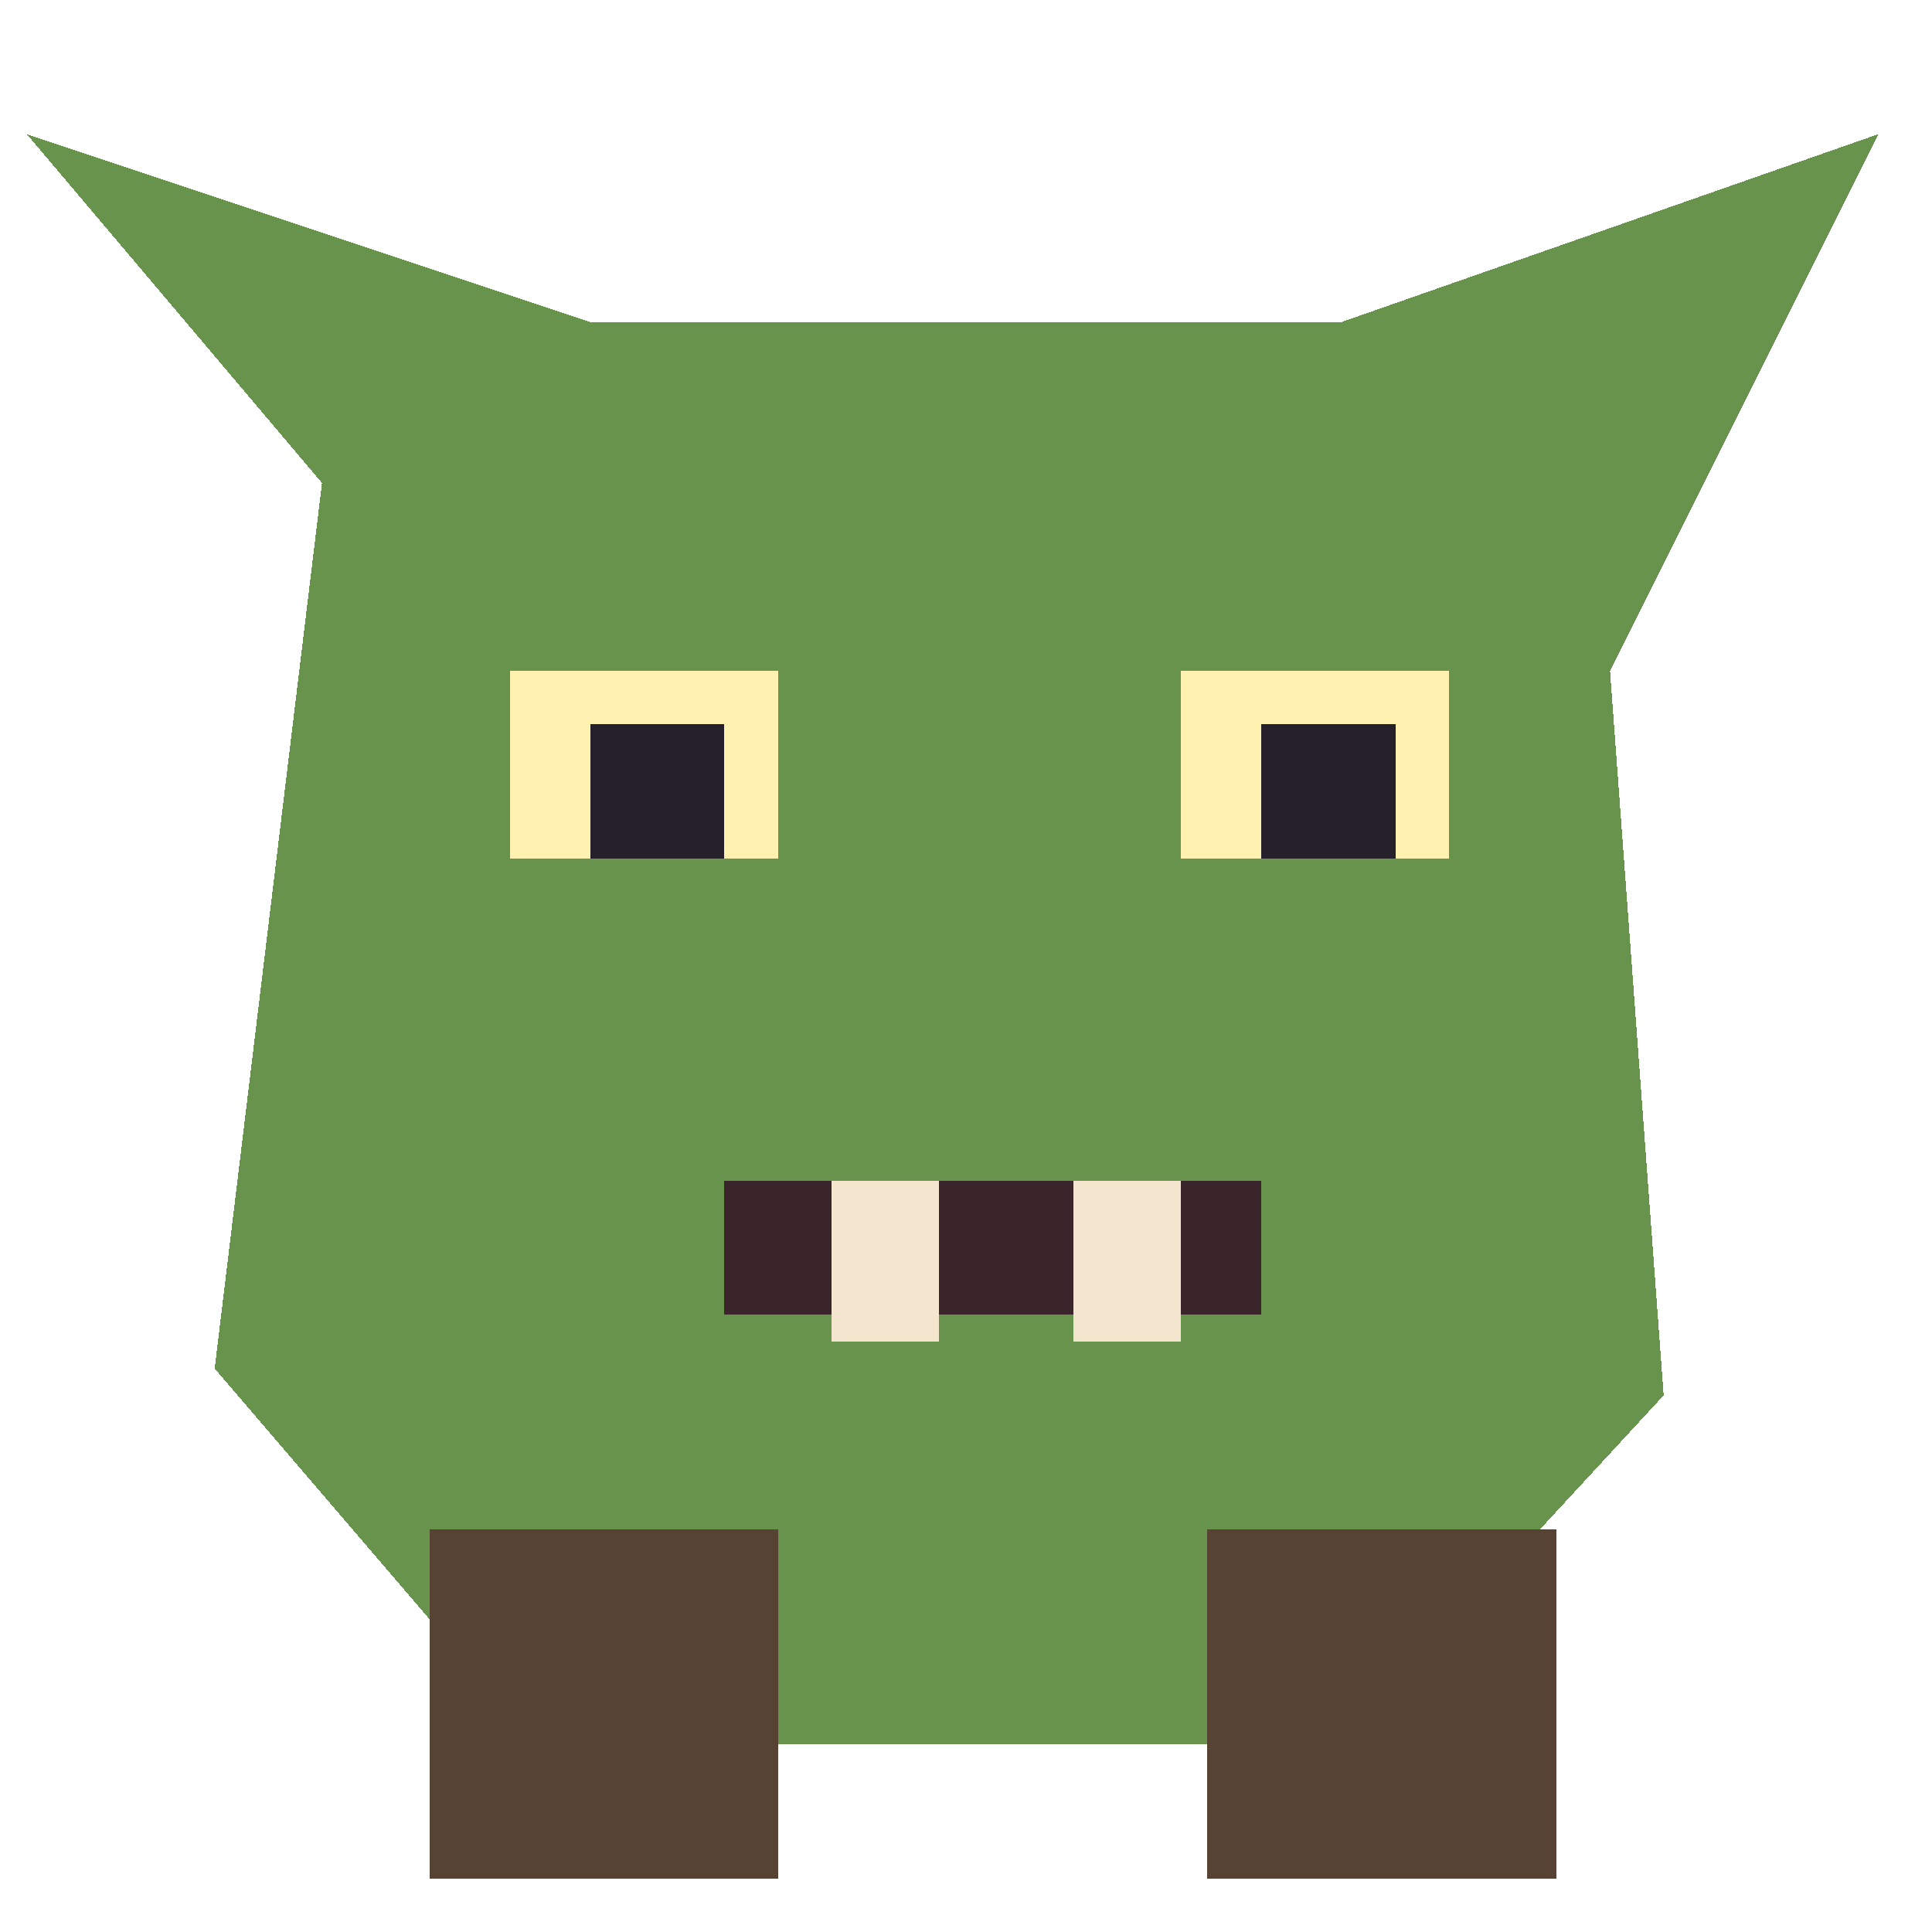
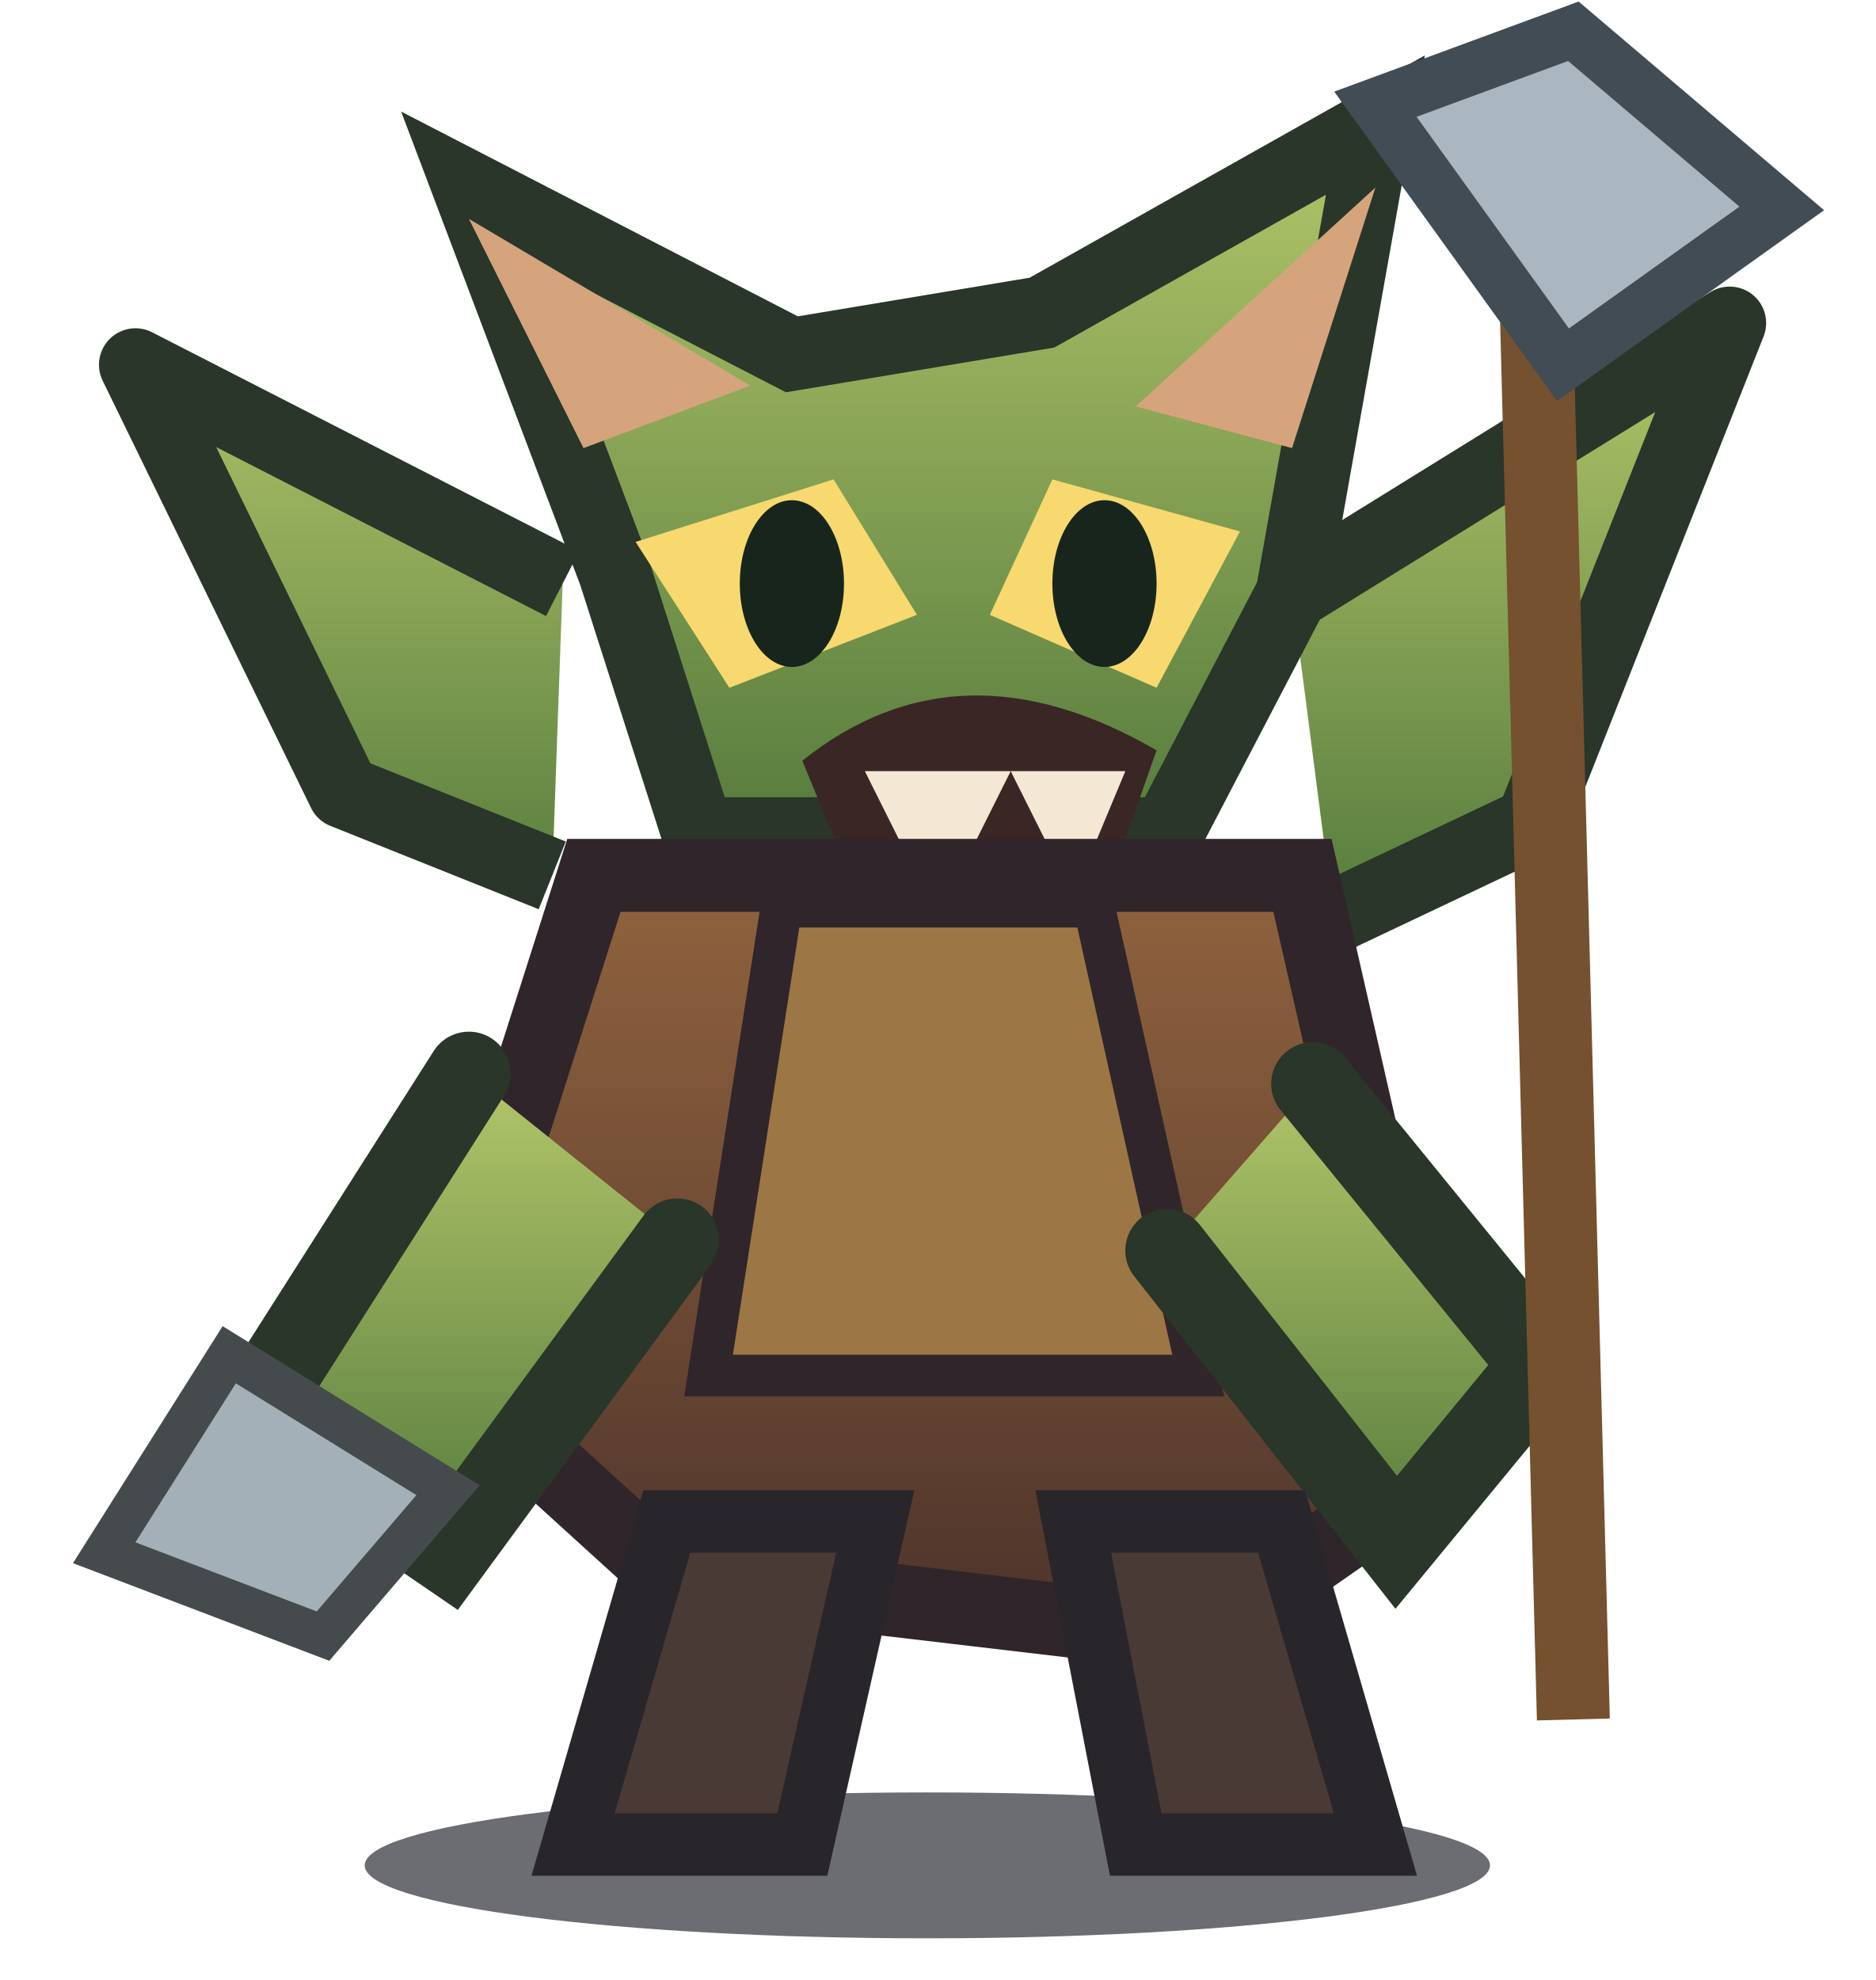
- <svg xmlns="http://www.w3.org/2000/svg" viewBox="0 0 72 72" shape-rendering="crispEdges">
-   <path d="M12 18 1 5 22 12 50 12 70 5 60 25 62 52 50 65 20 65 8 51Z" fill="#67934d" />
-   <rect x="19" y="25" width="10" height="7" fill="#fff1b0" />
-   <rect x="44" y="25" width="10" height="7" fill="#fff1b0" />
-   <rect x="22" y="27" width="5" height="5" fill="#25202a" />
-   <rect x="47" y="27" width="5" height="5" fill="#25202a" />
-   <rect x="27" y="44" width="20" height="5" fill="#39252a" />
-   <rect x="31" y="44" width="4" height="6" fill="#f4e5ce" />
-   <rect x="40" y="44" width="4" height="6" fill="#f4e5ce" />
-   <rect x="16" y="57" width="13" height="13" fill="#574334" />
-   <rect x="45" y="57" width="13" height="13" fill="#574334" />
+ <svg xmlns="http://www.w3.org/2000/svg" viewBox="0 0 180 190">
+   <defs>
+     <linearGradient id="skin" x2="0" y2="1">
+       <stop stop-color="#b3c66a" />
+       <stop offset="1" stop-color="#557b3d" />
+     </linearGradient>
+     <linearGradient id="leather" x2="0" y2="1">
+       <stop stop-color="#91633e" />
+       <stop offset="1" stop-color="#4d332b" />
+     </linearGradient>
+   </defs>
+   <ellipse cx="89" cy="179" rx="54" ry="7" fill="#080b16" opacity=".6" />
+   <path d="M54 56L13 35L33 76L53 84M124 57L166 31L147 79L128 88" fill="url(#skin)" stroke="#293629" stroke-width="7" stroke-linejoin="round" />
+   <path d="M59 55L45 18L76 34L100 30L132 12L124 57L112 80L67 80Z" fill="url(#skin)" stroke="#293629" stroke-width="7" />
+   <path d="M45 21L72 37L56 43ZM132 18L109 39L124 43Z" fill="#d5a47c" />
+   <path d="M61 52L80 46L88 59L70 66Z M101 46L119 51L111 66L95 59Z" fill="#f7d96f" />
+   <ellipse cx="76" cy="56" rx="5" ry="8" fill="#17251c" />
+   <ellipse cx="106" cy="56" rx="5" ry="8" fill="#17251c" />
+   <path d="M77 73Q92 61 111 72L105 89L84 90Z" fill="#3a2625" />
+   <path d="M83 74L90 88L97 74L103 86L108 74" fill="#f2e8d4" />
+   <path d="M57 84L125 84L138 141L115 157L64 151L42 131Z" fill="url(#leather)" stroke="#30252a" stroke-width="7" />
+   <path d="M75 87L105 87L115 132L68 132Z" fill="#9c7644" stroke="#30252a" stroke-width="4" />
+   <path d="M45 103L24 136L43 149L65 119M126 104L148 131L134 148L112 120" fill="url(#skin)" stroke="#293629" stroke-width="8" stroke-linecap="round" />
+   <path d="M64 146L84 146L77 177L55 177ZM103 146L123 146L132 177L109 177Z" fill="#4a3a35" stroke="#29262b" stroke-width="6" />
+   <path d="M22 130L10 149L31 157L43 143Z" fill="#a4b0b8" stroke="#454b4d" stroke-width="4" />
+   <path d="M147 13L151 165" stroke="#75512f" stroke-width="7" />
+   <path d="M132 10L151 3L171 20L150 35Z" fill="#aab6c0" stroke="#414c55" stroke-width="5" />
</svg>
